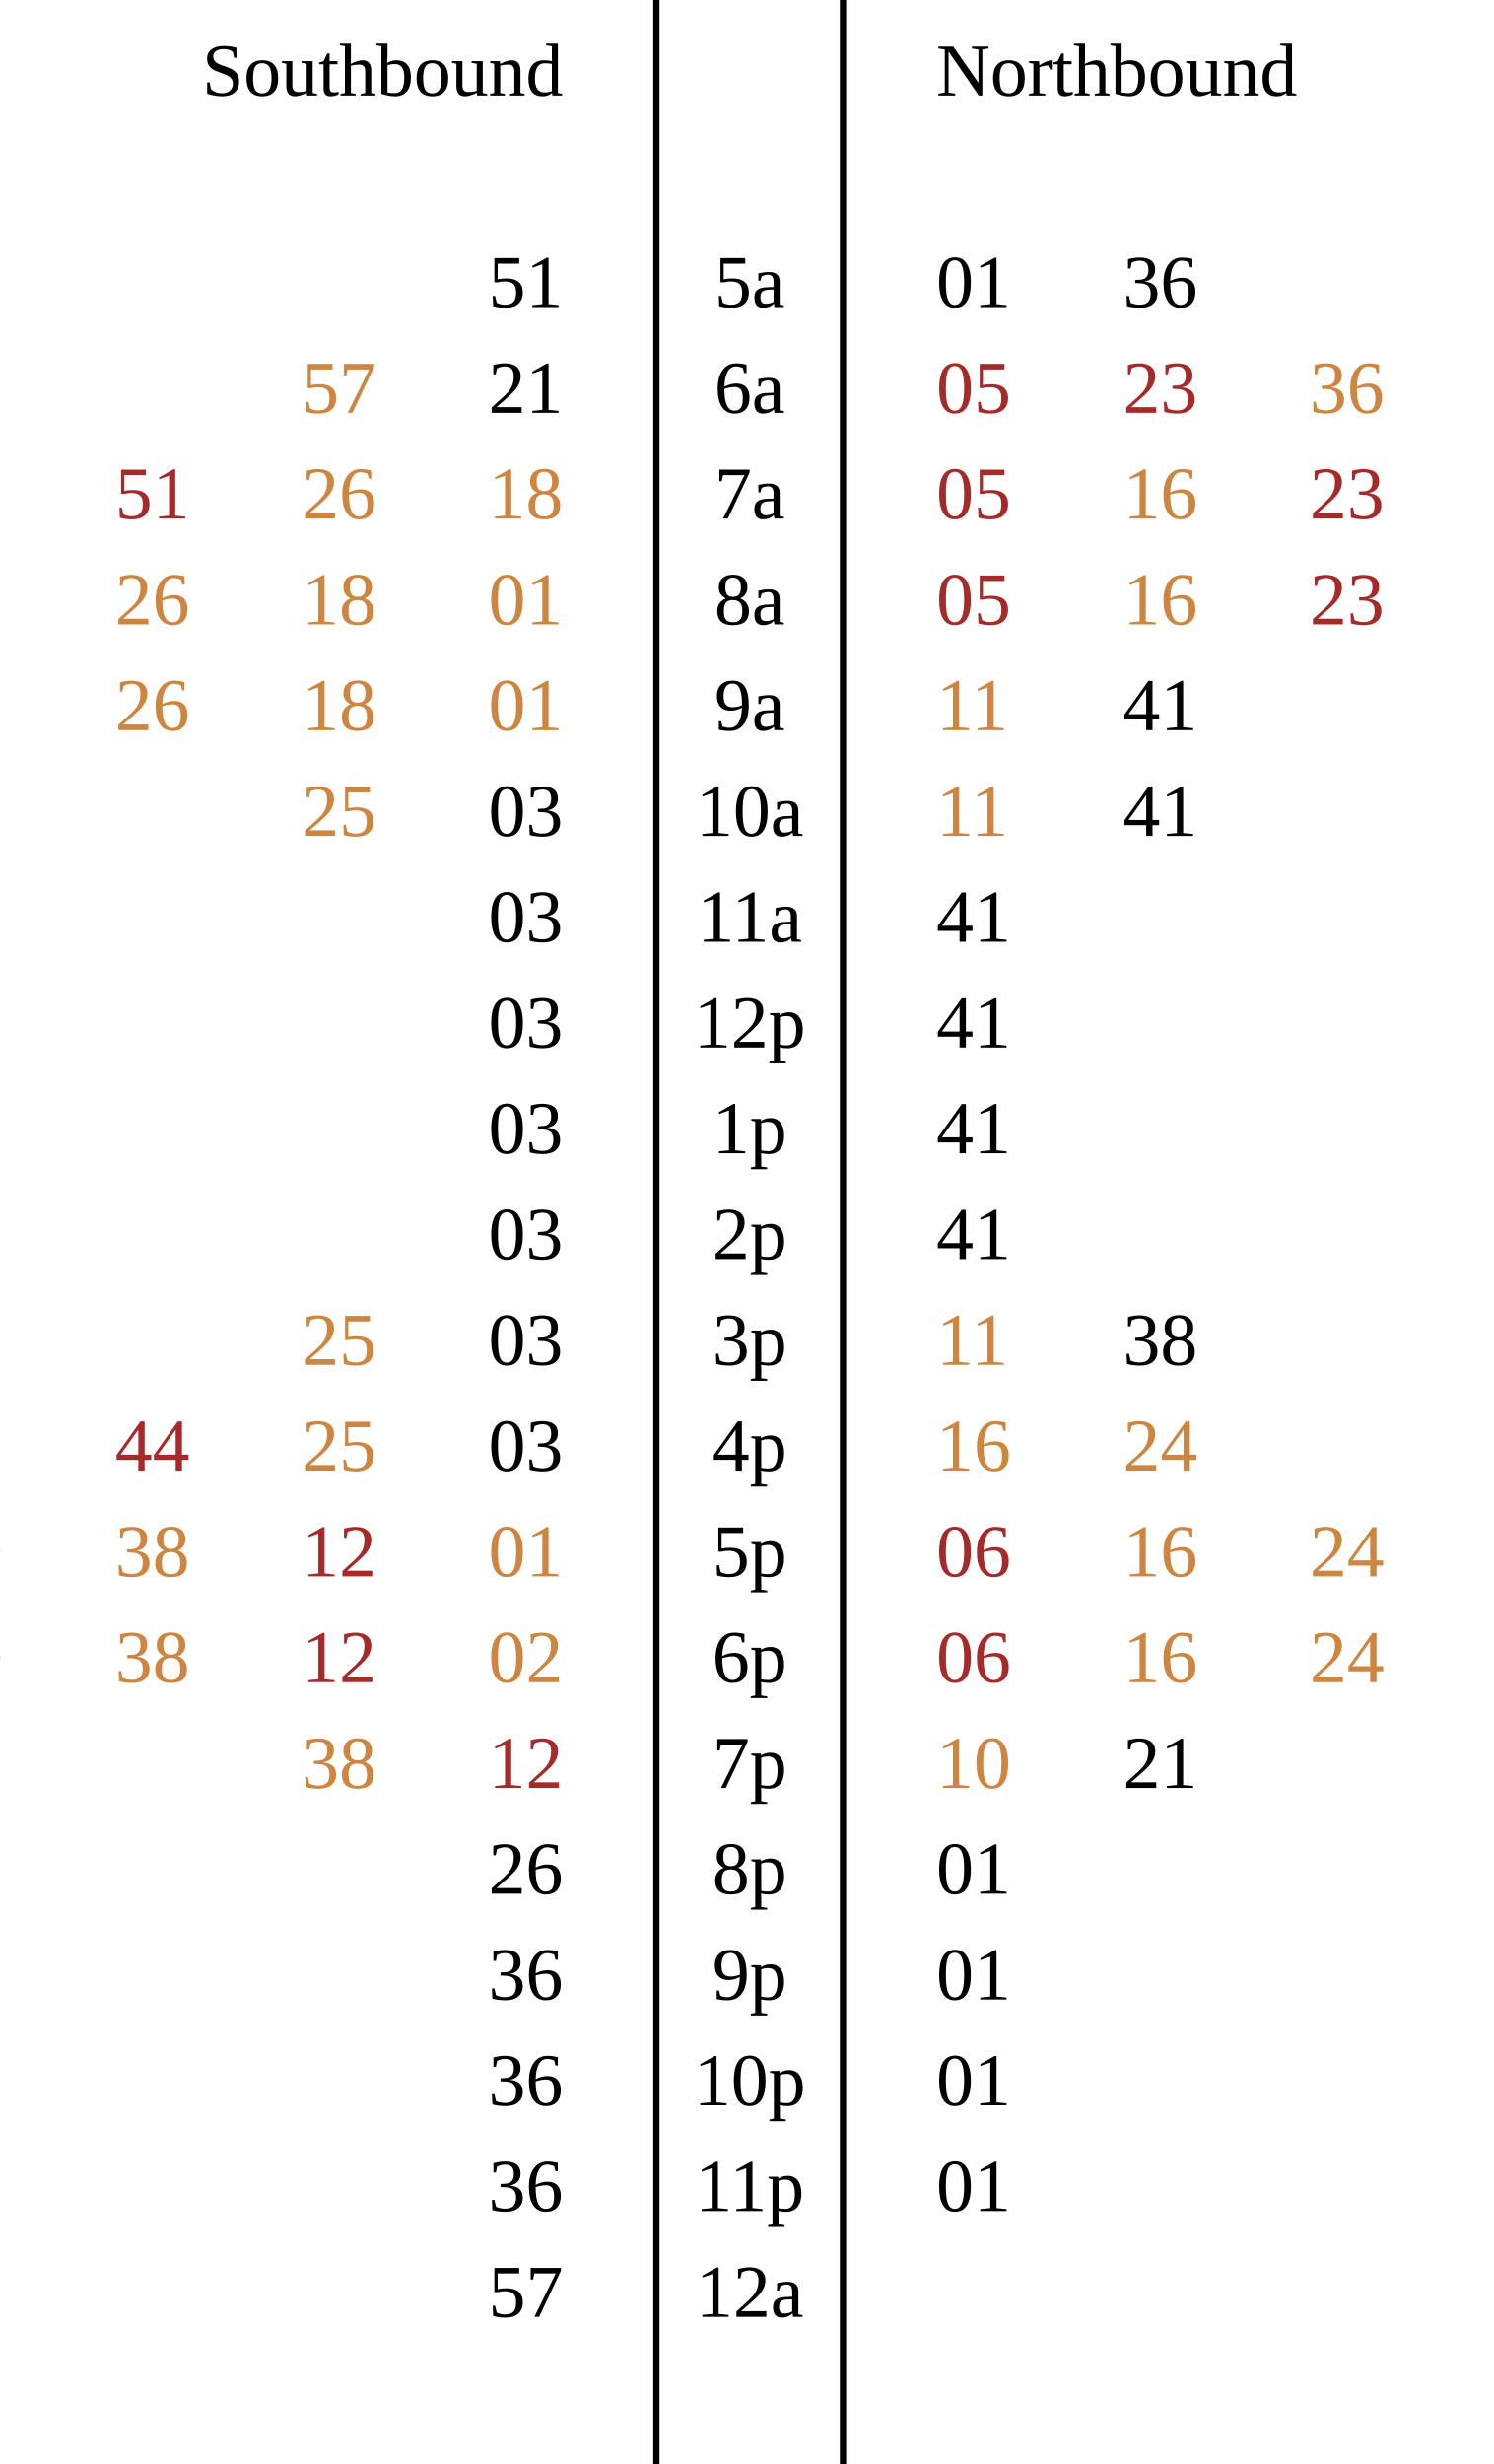
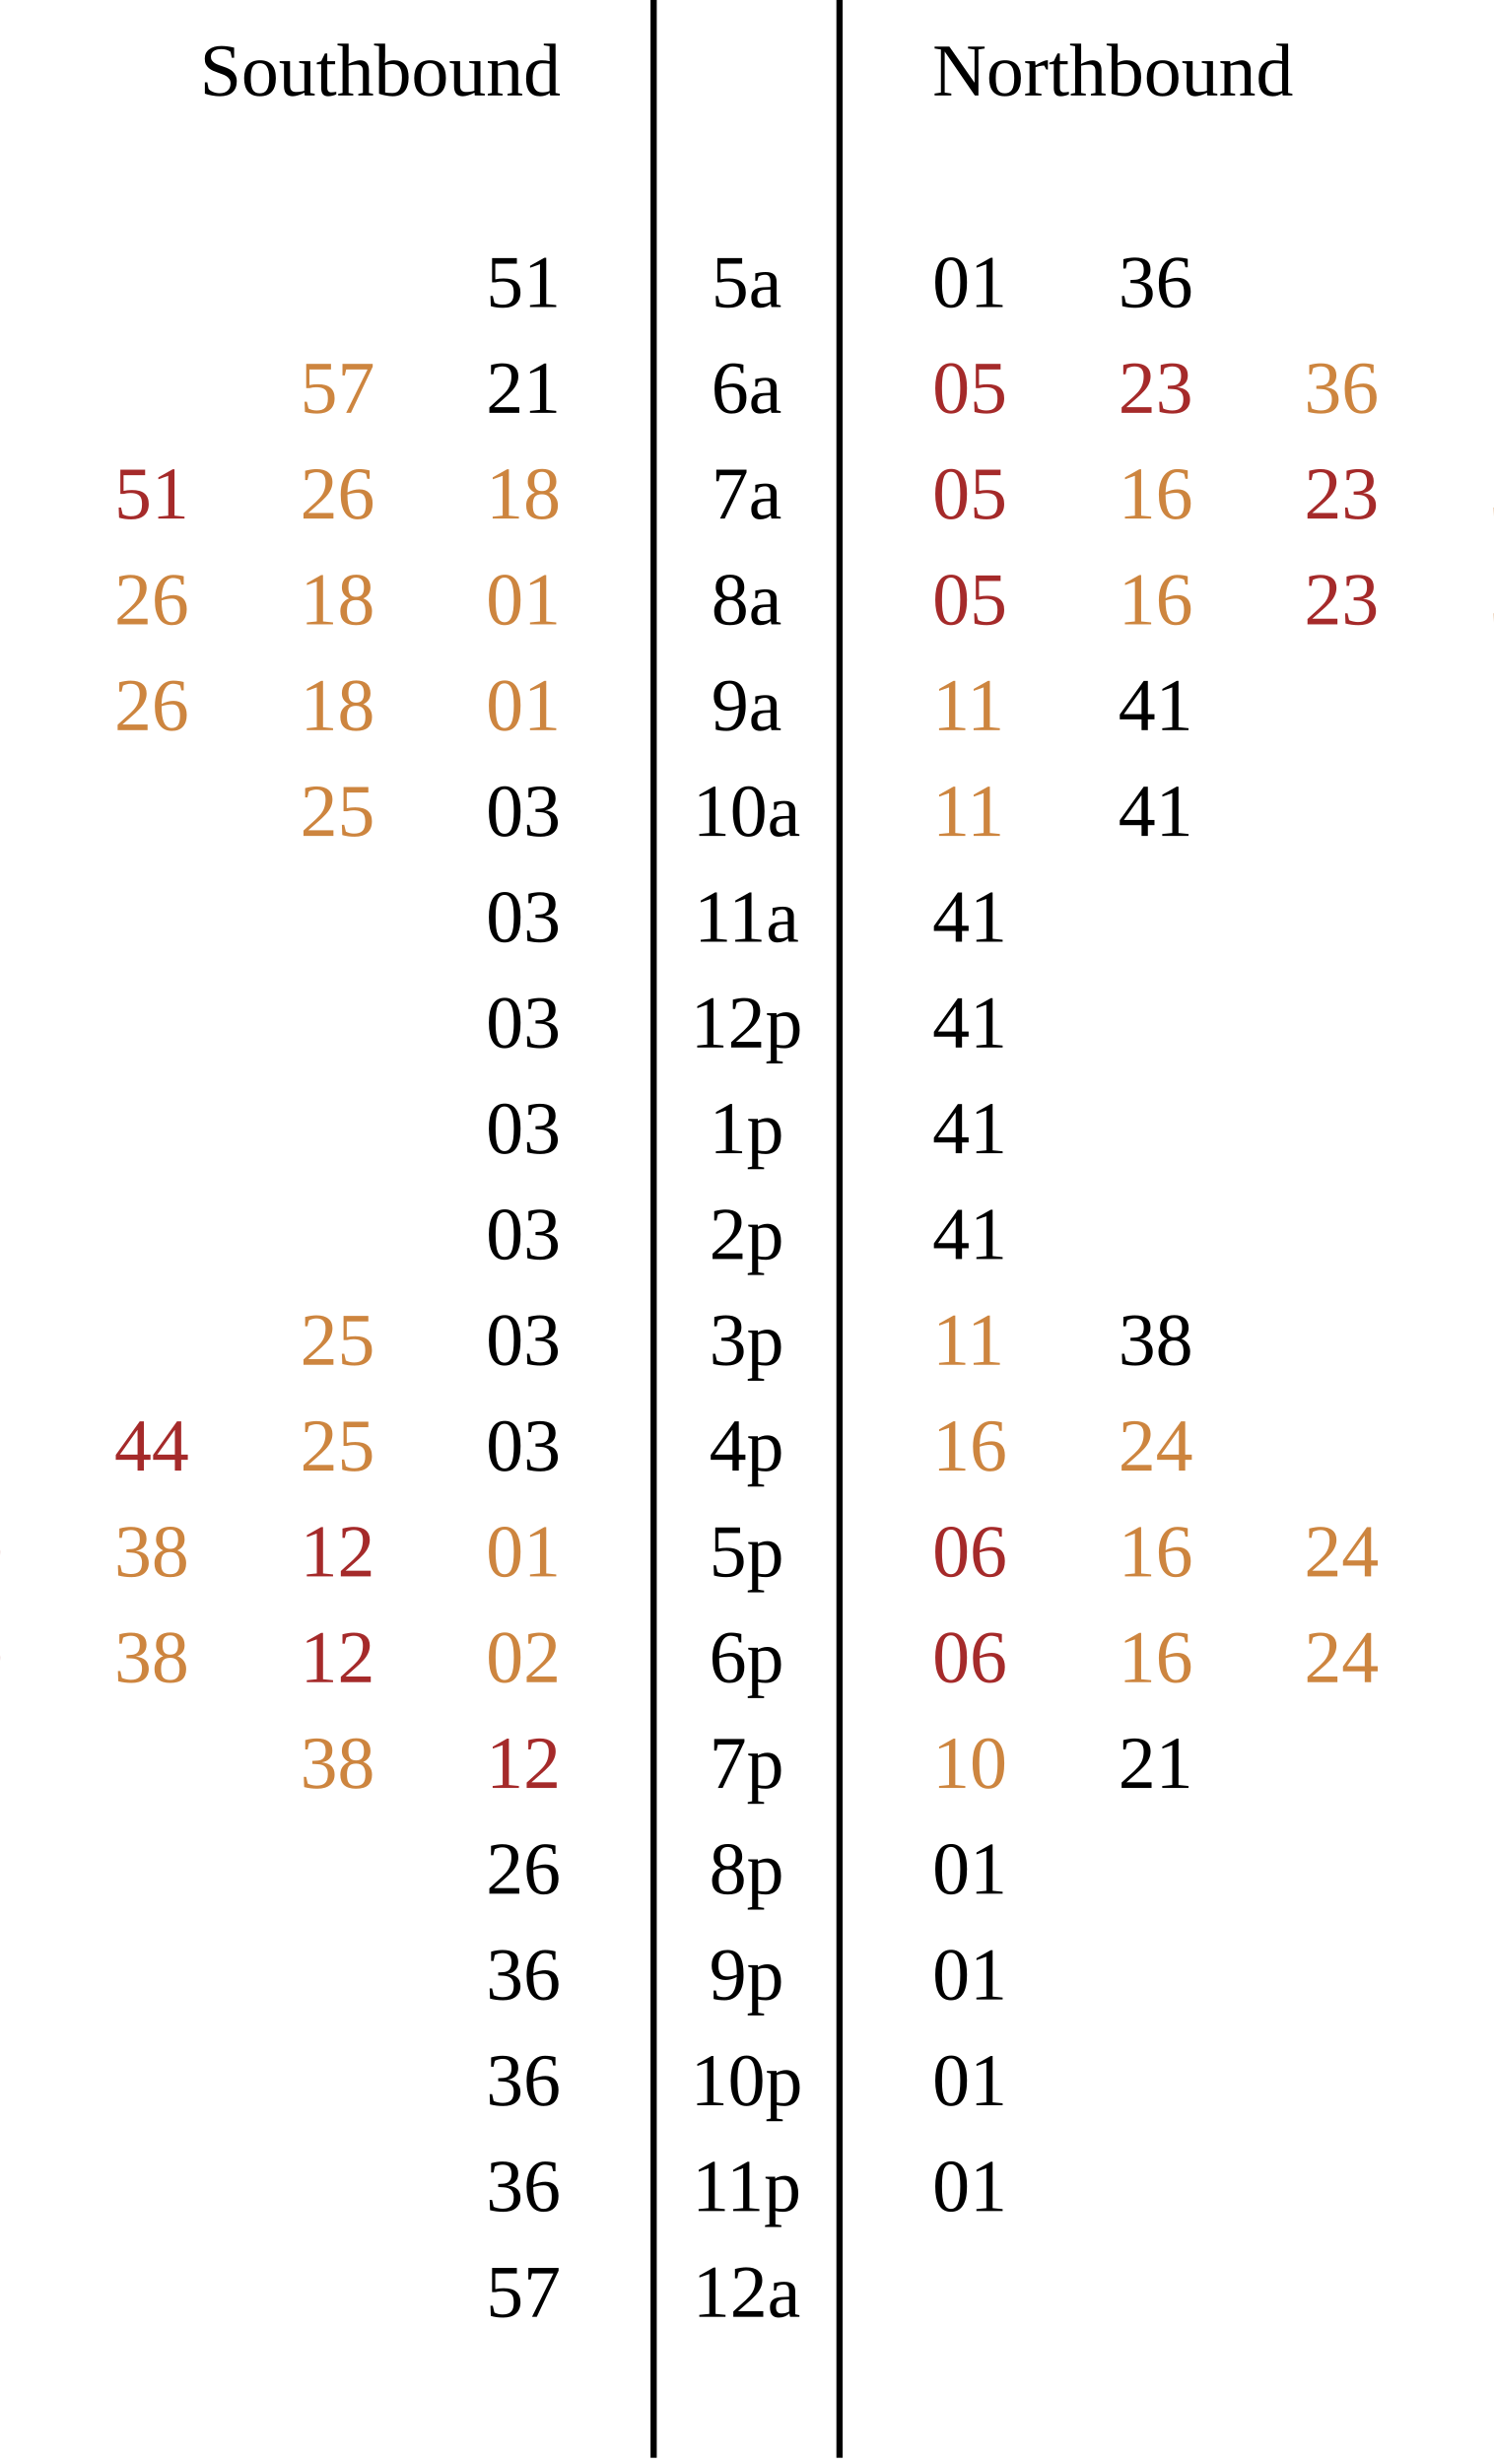
<svg xmlns="http://www.w3.org/2000/svg" class="plot" fill="currentColor" text-anchor="middle" width="240" height="396" viewBox="0 0 240 396">
  <g text-anchor="start" transform="translate(0.5,0.5)">
-     <text dy="0.32em" x="150" y="11">Northbound</text>
+     <text dy="0.32em" x="149.375" y="11">Northbound</text>
  </g>
  <g text-anchor="end" transform="translate(0.5,0.5)">
-     <text dy="0.32em" x="90" y="11">Southbound</text>
+     <text dy="0.32em" x="89.625" y="11">Southbound</text>
  </g>
  <g transform="translate(0.5,0.5)">
-     <text dy="0.32em" x="120" y="45">5a</text>
-     <text dy="0.32em" x="120" y="300">8p</text>
-     <text dy="0.32em" x="120" y="317">9p</text>
-     <text dy="0.32em" x="120" y="334">10p</text>
-     <text dy="0.32em" x="120" y="351">11p</text>
-     <text dy="0.32em" x="120" y="96">8a</text>
-     <text dy="0.32em" x="120" y="113">9a</text>
-     <text dy="0.32em" x="120" y="249">5p</text>
-     <text dy="0.32em" x="120" y="266">6p</text>
-     <text dy="0.32em" x="120" y="130">10a</text>
-     <text dy="0.32em" x="120" y="147">11a</text>
-     <text dy="0.32em" x="120" y="164">12p</text>
-     <text dy="0.32em" x="120" y="181">1p</text>
-     <text dy="0.32em" x="120" y="198">2p</text>
-     <text dy="0.32em" x="120" y="215">3p</text>
-     <text dy="0.32em" x="120" y="232">4p</text>
-     <text dy="0.32em" x="120" y="62">6a</text>
-     <text dy="0.32em" x="120" y="79">7a</text>
-     <text dy="0.32em" x="120" y="283">7p</text>
-     <text dy="0.32em" x="120" y="368">12a</text>
+     <text dy="0.32em" x="119.5" y="45">5a</text>
+     <text dy="0.32em" x="119.5" y="300">8p</text>
+     <text dy="0.32em" x="119.5" y="317">9p</text>
+     <text dy="0.32em" x="119.5" y="334">10p</text>
+     <text dy="0.32em" x="119.5" y="351">11p</text>
+     <text dy="0.32em" x="119.5" y="96">8a</text>
+     <text dy="0.32em" x="119.5" y="113">9a</text>
+     <text dy="0.32em" x="119.5" y="249">5p</text>
+     <text dy="0.32em" x="119.5" y="266">6p</text>
+     <text dy="0.32em" x="119.5" y="130">10a</text>
+     <text dy="0.32em" x="119.5" y="147">11a</text>
+     <text dy="0.32em" x="119.5" y="164">12p</text>
+     <text dy="0.32em" x="119.5" y="181">1p</text>
+     <text dy="0.32em" x="119.5" y="198">2p</text>
+     <text dy="0.32em" x="119.5" y="215">3p</text>
+     <text dy="0.32em" x="119.5" y="232">4p</text>
+     <text dy="0.32em" x="119.5" y="62">6a</text>
+     <text dy="0.32em" x="119.5" y="79">7a</text>
+     <text dy="0.32em" x="119.5" y="283">7p</text>
+     <text dy="0.32em" x="119.5" y="368">12a</text>
  </g>
  <g text-anchor="start" transform="translate(0.5,0.5)">
-     <text dy="0.32em" x="150" y="45" fill="currentColor">01</text>
-     <text dy="0.32em" x="150" y="300" fill="currentColor">01</text>
-     <text dy="0.32em" x="150" y="317" fill="currentColor">01</text>
-     <text dy="0.32em" x="150" y="334" fill="currentColor">01</text>
-     <text dy="0.32em" x="150" y="351" fill="currentColor">01</text>
-     <text dy="0.32em" x="150" y="62" fill="brown">05</text>
-     <text dy="0.32em" x="150" y="79" fill="brown">05</text>
-     <text dy="0.32em" x="150" y="96" fill="brown">05</text>
-     <text dy="0.32em" x="150" y="249" fill="brown">06</text>
-     <text dy="0.32em" x="150" y="266" fill="brown">06</text>
-     <text dy="0.32em" x="150" y="283" fill="peru">10</text>
-     <text dy="0.32em" x="150" y="113" fill="peru">11</text>
-     <text dy="0.32em" x="150" y="130" fill="peru">11</text>
-     <text dy="0.32em" x="150" y="215" fill="peru">11</text>
-     <text dy="0.32em" x="180" y="79" fill="peru">16</text>
-     <text dy="0.32em" x="180" y="96" fill="peru">16</text>
-     <text dy="0.32em" x="150" y="232" fill="peru">16</text>
-     <text dy="0.32em" x="180" y="249" fill="peru">16</text>
-     <text dy="0.32em" x="180" y="266" fill="peru">16</text>
-     <text dy="0.32em" x="180" y="283" fill="currentColor">21</text>
-     <text dy="0.32em" x="180" y="62" fill="brown">23</text>
-     <text dy="0.32em" x="210" y="79" fill="brown">23</text>
-     <text dy="0.32em" x="210" y="96" fill="brown">23</text>
-     <text dy="0.32em" x="180" y="232" fill="peru">24</text>
-     <text dy="0.32em" x="210" y="249" fill="peru">24</text>
-     <text dy="0.32em" x="210" y="266" fill="peru">24</text>
-     <text dy="0.32em" x="180" y="45" fill="currentColor">36</text>
-     <text dy="0.32em" x="210" y="62" fill="peru">36</text>
-     <text dy="0.32em" x="240" y="79" fill="peru">36</text>
-     <text dy="0.32em" x="240" y="96" fill="peru">36</text>
-     <text dy="0.32em" x="180" y="215" fill="currentColor">38</text>
-     <text dy="0.32em" x="180" y="113" fill="currentColor">41</text>
-     <text dy="0.32em" x="180" y="130" fill="currentColor">41</text>
-     <text dy="0.32em" x="150" y="147" fill="currentColor">41</text>
-     <text dy="0.32em" x="150" y="164" fill="currentColor">41</text>
-     <text dy="0.32em" x="150" y="181" fill="currentColor">41</text>
-     <text dy="0.32em" x="150" y="198" fill="currentColor">41</text>
-     <text dy="0.32em" x="240" y="249" fill="peru">54</text>
-     <text dy="0.32em" x="240" y="266" fill="peru">54</text>
+     <text dy="0.32em" x="149.375" y="45" fill="currentColor">01</text>
+     <text dy="0.32em" x="149.375" y="300" fill="currentColor">01</text>
+     <text dy="0.32em" x="149.375" y="317" fill="currentColor">01</text>
+     <text dy="0.32em" x="149.375" y="334" fill="currentColor">01</text>
+     <text dy="0.32em" x="149.375" y="351" fill="currentColor">01</text>
+     <text dy="0.32em" x="149.375" y="62" fill="brown">05</text>
+     <text dy="0.32em" x="149.375" y="79" fill="brown">05</text>
+     <text dy="0.32em" x="149.375" y="96" fill="brown">05</text>
+     <text dy="0.32em" x="149.375" y="249" fill="brown">06</text>
+     <text dy="0.32em" x="149.375" y="266" fill="brown">06</text>
+     <text dy="0.32em" x="149.375" y="283" fill="peru">10</text>
+     <text dy="0.32em" x="149.375" y="113" fill="peru">11</text>
+     <text dy="0.32em" x="149.375" y="130" fill="peru">11</text>
+     <text dy="0.32em" x="149.375" y="215" fill="peru">11</text>
+     <text dy="0.32em" x="179.25" y="79" fill="peru">16</text>
+     <text dy="0.32em" x="179.25" y="96" fill="peru">16</text>
+     <text dy="0.32em" x="149.375" y="232" fill="peru">16</text>
+     <text dy="0.32em" x="179.25" y="249" fill="peru">16</text>
+     <text dy="0.32em" x="179.25" y="266" fill="peru">16</text>
+     <text dy="0.32em" x="179.25" y="283" fill="currentColor">21</text>
+     <text dy="0.32em" x="179.25" y="62" fill="brown">23</text>
+     <text dy="0.32em" x="209.125" y="79" fill="brown">23</text>
+     <text dy="0.32em" x="209.125" y="96" fill="brown">23</text>
+     <text dy="0.32em" x="179.25" y="232" fill="peru">24</text>
+     <text dy="0.32em" x="209.125" y="249" fill="peru">24</text>
+     <text dy="0.32em" x="209.125" y="266" fill="peru">24</text>
+     <text dy="0.32em" x="179.25" y="45" fill="currentColor">36</text>
+     <text dy="0.32em" x="209.125" y="62" fill="peru">36</text>
+     <text dy="0.32em" x="239" y="79" fill="peru">36</text>
+     <text dy="0.32em" x="239" y="96" fill="peru">36</text>
+     <text dy="0.32em" x="179.25" y="215" fill="currentColor">38</text>
+     <text dy="0.32em" x="179.25" y="113" fill="currentColor">41</text>
+     <text dy="0.32em" x="179.25" y="130" fill="currentColor">41</text>
+     <text dy="0.32em" x="149.375" y="147" fill="currentColor">41</text>
+     <text dy="0.32em" x="149.375" y="164" fill="currentColor">41</text>
+     <text dy="0.32em" x="149.375" y="181" fill="currentColor">41</text>
+     <text dy="0.32em" x="149.375" y="198" fill="currentColor">41</text>
+     <text dy="0.32em" x="239" y="249" fill="peru">54</text>
+     <text dy="0.32em" x="239" y="266" fill="peru">54</text>
  </g>
  <g text-anchor="end" transform="translate(0.5,0.5)">
-     <text dy="0.32em" x="90" y="96" fill="peru">01</text>
-     <text dy="0.32em" x="90" y="113" fill="peru">01</text>
-     <text dy="0.32em" x="90" y="249" fill="peru">01</text>
-     <text dy="0.32em" x="90" y="266" fill="peru">02</text>
-     <text dy="0.32em" x="90" y="130" fill="currentColor">03</text>
-     <text dy="0.32em" x="90" y="147" fill="currentColor">03</text>
-     <text dy="0.32em" x="90" y="164" fill="currentColor">03</text>
-     <text dy="0.32em" x="90" y="181" fill="currentColor">03</text>
-     <text dy="0.32em" x="90" y="198" fill="currentColor">03</text>
-     <text dy="0.32em" x="90" y="215" fill="currentColor">03</text>
-     <text dy="0.32em" x="90" y="232" fill="currentColor">03</text>
-     <text dy="0.32em" x="60" y="249" fill="brown">12</text>
-     <text dy="0.32em" x="60" y="266" fill="brown">12</text>
-     <text dy="0.32em" x="90" y="283" fill="brown">12</text>
-     <text dy="0.32em" x="90" y="79" fill="peru">18</text>
-     <text dy="0.32em" x="60" y="96" fill="peru">18</text>
-     <text dy="0.32em" x="60" y="113" fill="peru">18</text>
-     <text dy="0.32em" x="90" y="62" fill="currentColor">21</text>
-     <text dy="0.32em" x="60" y="130" fill="peru">25</text>
-     <text dy="0.32em" x="60" y="215" fill="peru">25</text>
-     <text dy="0.32em" x="60" y="232" fill="peru">25</text>
-     <text dy="0.32em" x="60" y="79" fill="peru">26</text>
-     <text dy="0.32em" x="30" y="96" fill="peru">26</text>
-     <text dy="0.32em" x="30" y="113" fill="peru">26</text>
-     <text dy="0.32em" x="90" y="300" fill="currentColor">26</text>
-     <text dy="0.32em" x="90" y="317" fill="currentColor">36</text>
-     <text dy="0.32em" x="90" y="334" fill="currentColor">36</text>
-     <text dy="0.32em" x="90" y="351" fill="currentColor">36</text>
-     <text dy="0.32em" x="30" y="249" fill="peru">38</text>
-     <text dy="0.32em" x="30" y="266" fill="peru">38</text>
-     <text dy="0.32em" x="60" y="283" fill="peru">38</text>
-     <text dy="0.32em" x="30" y="232" fill="brown">44</text>
+     <text dy="0.32em" x="89.625" y="96" fill="peru">01</text>
+     <text dy="0.32em" x="89.625" y="113" fill="peru">01</text>
+     <text dy="0.32em" x="89.625" y="249" fill="peru">01</text>
+     <text dy="0.32em" x="89.625" y="266" fill="peru">02</text>
+     <text dy="0.32em" x="89.625" y="130" fill="currentColor">03</text>
+     <text dy="0.32em" x="89.625" y="147" fill="currentColor">03</text>
+     <text dy="0.32em" x="89.625" y="164" fill="currentColor">03</text>
+     <text dy="0.32em" x="89.625" y="181" fill="currentColor">03</text>
+     <text dy="0.32em" x="89.625" y="198" fill="currentColor">03</text>
+     <text dy="0.32em" x="89.625" y="215" fill="currentColor">03</text>
+     <text dy="0.32em" x="89.625" y="232" fill="currentColor">03</text>
+     <text dy="0.32em" x="59.75" y="249" fill="brown">12</text>
+     <text dy="0.32em" x="59.75" y="266" fill="brown">12</text>
+     <text dy="0.32em" x="89.625" y="283" fill="brown">12</text>
+     <text dy="0.32em" x="89.625" y="79" fill="peru">18</text>
+     <text dy="0.32em" x="59.75" y="96" fill="peru">18</text>
+     <text dy="0.32em" x="59.75" y="113" fill="peru">18</text>
+     <text dy="0.32em" x="89.625" y="62" fill="currentColor">21</text>
+     <text dy="0.32em" x="59.75" y="130" fill="peru">25</text>
+     <text dy="0.32em" x="59.75" y="215" fill="peru">25</text>
+     <text dy="0.32em" x="59.75" y="232" fill="peru">25</text>
+     <text dy="0.32em" x="59.75" y="79" fill="peru">26</text>
+     <text dy="0.32em" x="29.875" y="96" fill="peru">26</text>
+     <text dy="0.32em" x="29.875" y="113" fill="peru">26</text>
+     <text dy="0.32em" x="89.625" y="300" fill="currentColor">26</text>
+     <text dy="0.32em" x="89.625" y="317" fill="currentColor">36</text>
+     <text dy="0.32em" x="89.625" y="334" fill="currentColor">36</text>
+     <text dy="0.32em" x="89.625" y="351" fill="currentColor">36</text>
+     <text dy="0.32em" x="29.875" y="249" fill="peru">38</text>
+     <text dy="0.32em" x="29.875" y="266" fill="peru">38</text>
+     <text dy="0.32em" x="59.75" y="283" fill="peru">38</text>
+     <text dy="0.32em" x="29.875" y="232" fill="brown">44</text>
    <text dy="0.32em" x="0" y="249" fill="brown">49</text>
    <text dy="0.32em" x="0" y="266" fill="brown">49</text>
-     <text dy="0.32em" x="90" y="45" fill="currentColor">51</text>
-     <text dy="0.32em" x="30" y="79" fill="brown">51</text>
+     <text dy="0.32em" x="89.625" y="45" fill="currentColor">51</text>
+     <text dy="0.32em" x="29.875" y="79" fill="brown">51</text>
    <text dy="0.32em" x="0" y="96" fill="brown">51</text>
-     <text dy="0.32em" x="60" y="62" fill="peru">57</text>
-     <text dy="0.32em" x="90" y="368" fill="currentColor">57</text>
+     <text dy="0.32em" x="59.75" y="62" fill="peru">57</text>
+     <text dy="0.32em" x="89.625" y="368" fill="currentColor">57</text>
  </g>
  <g stroke="currentColor" transform="translate(0.5,0)">
-     <line x1="105" x2="105" y1="0" y2="396" />
-     <line x1="135" x2="135" y1="0" y2="396" />
+     <line x1="104.562" x2="104.562" y1="0" y2="395" />
+     <line x1="134.438" x2="134.438" y1="0" y2="395" />
  </g>
</svg>
